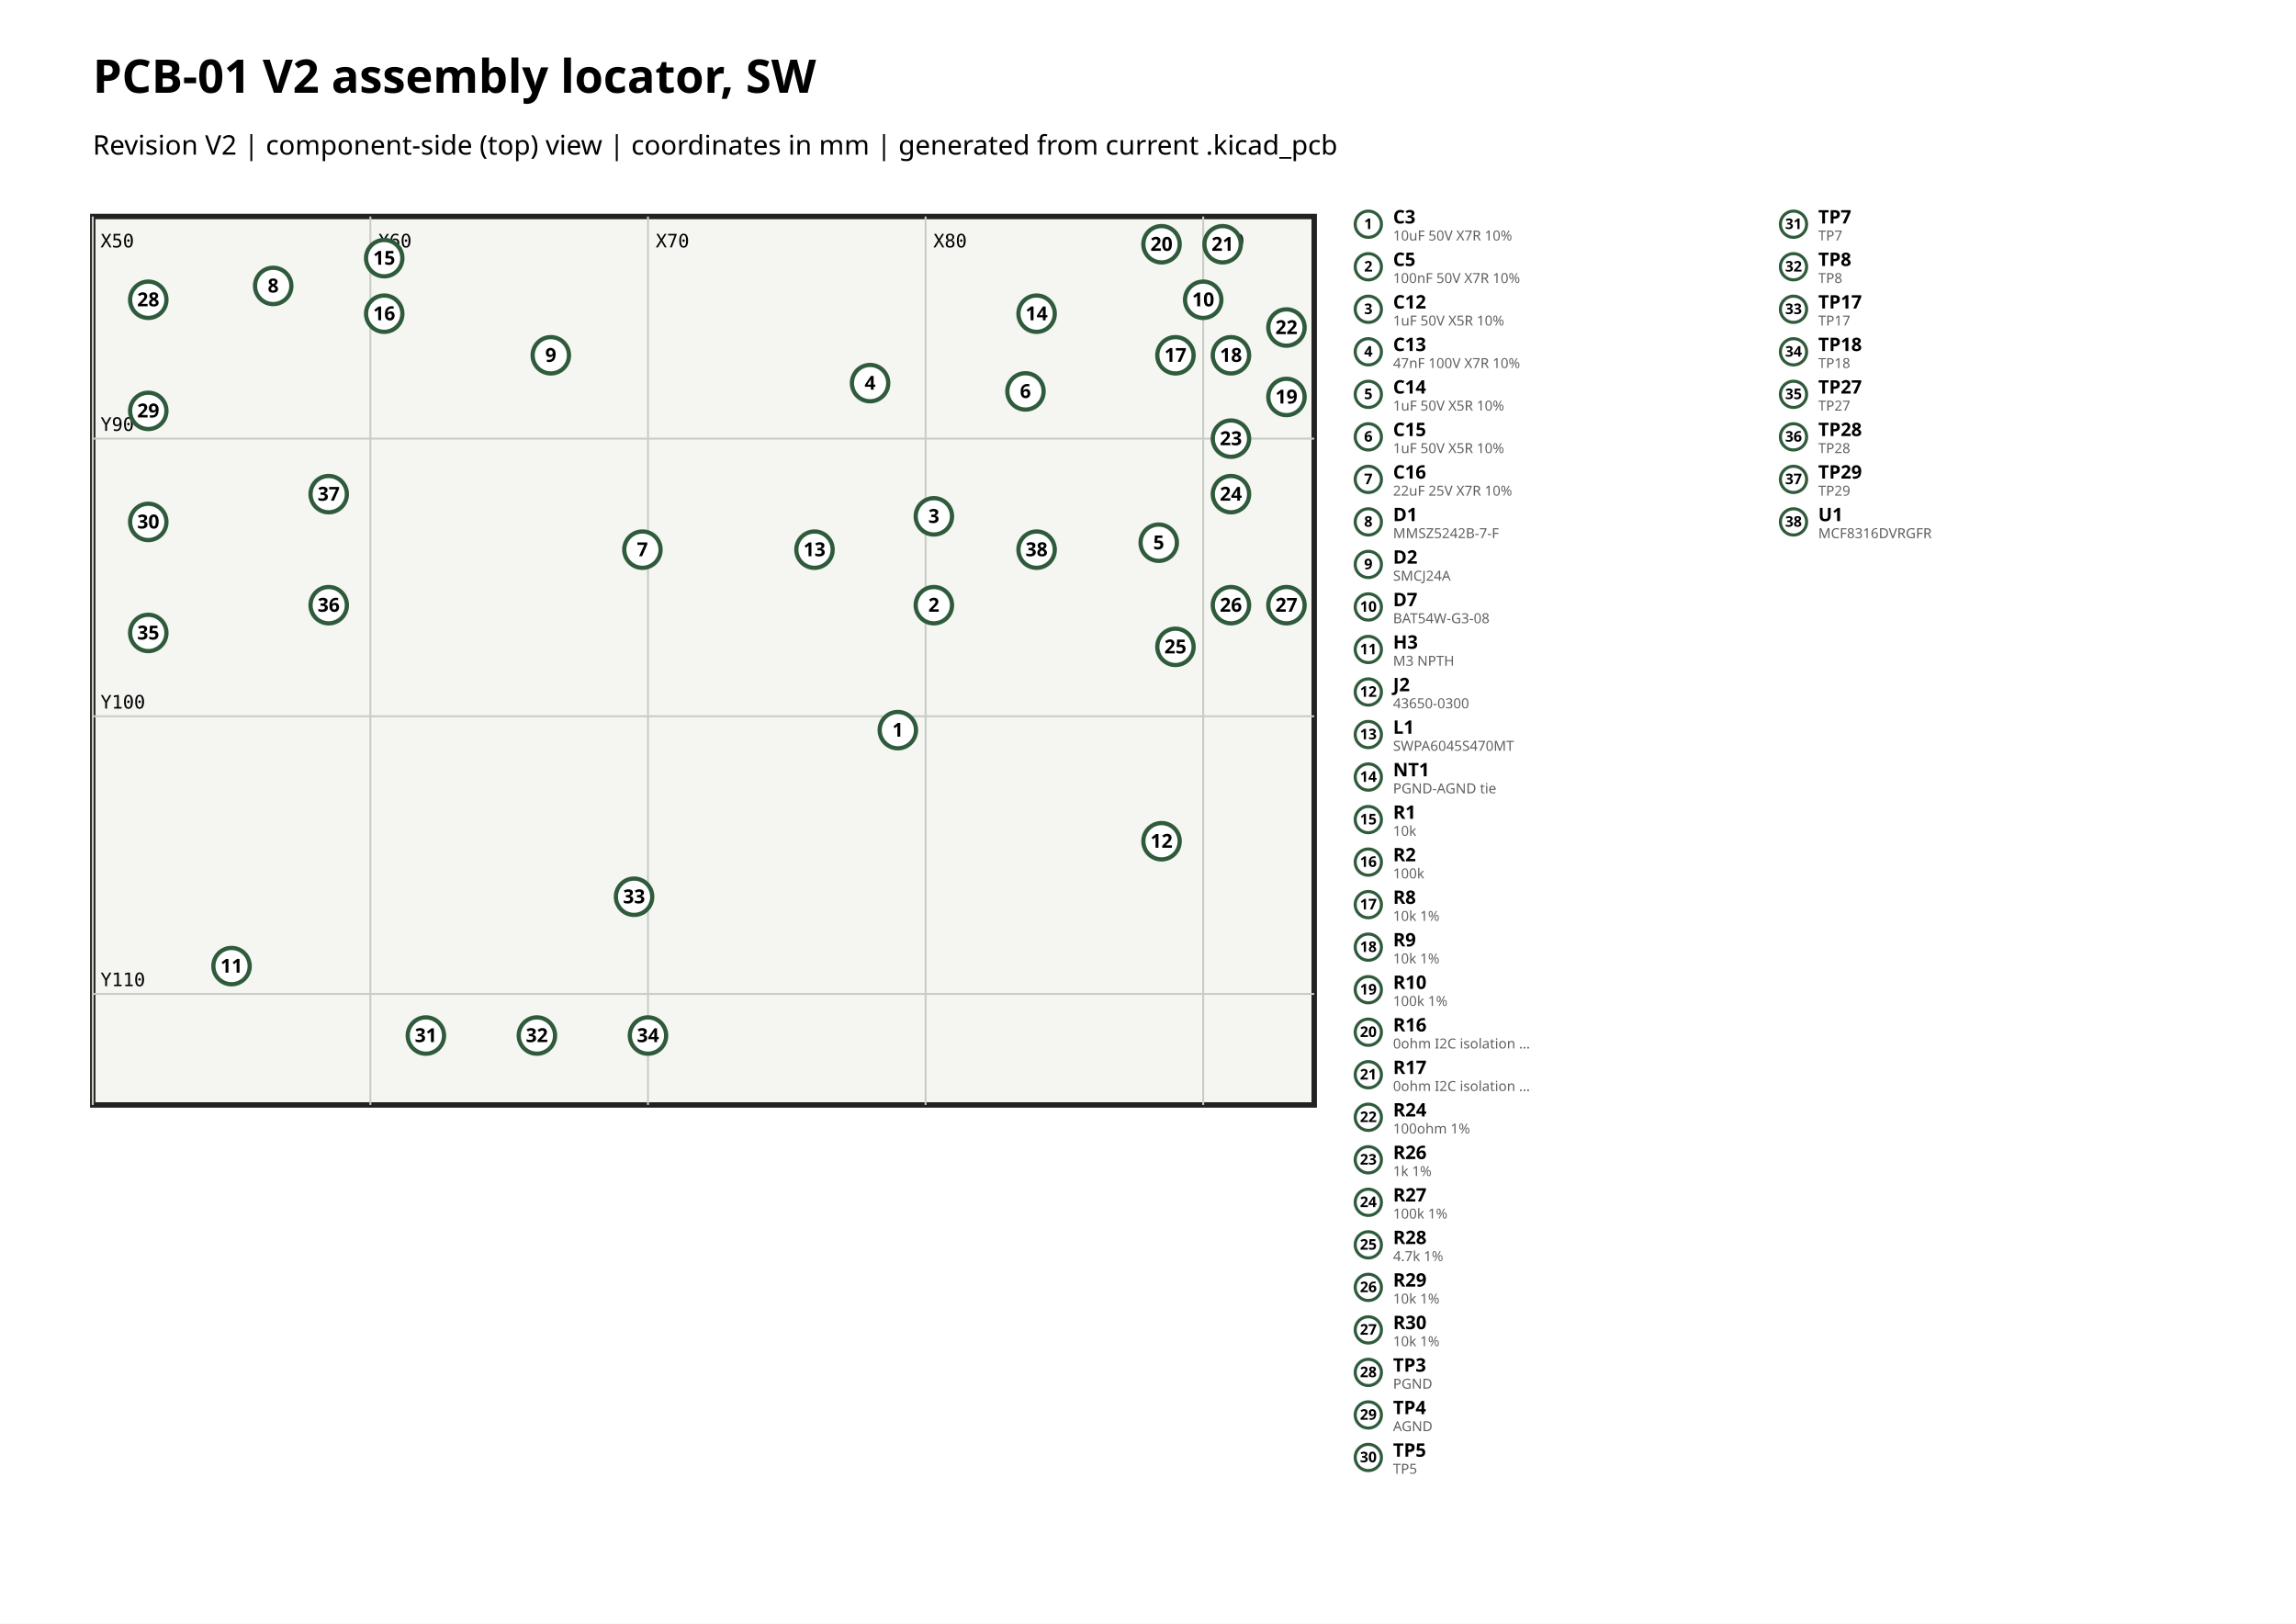
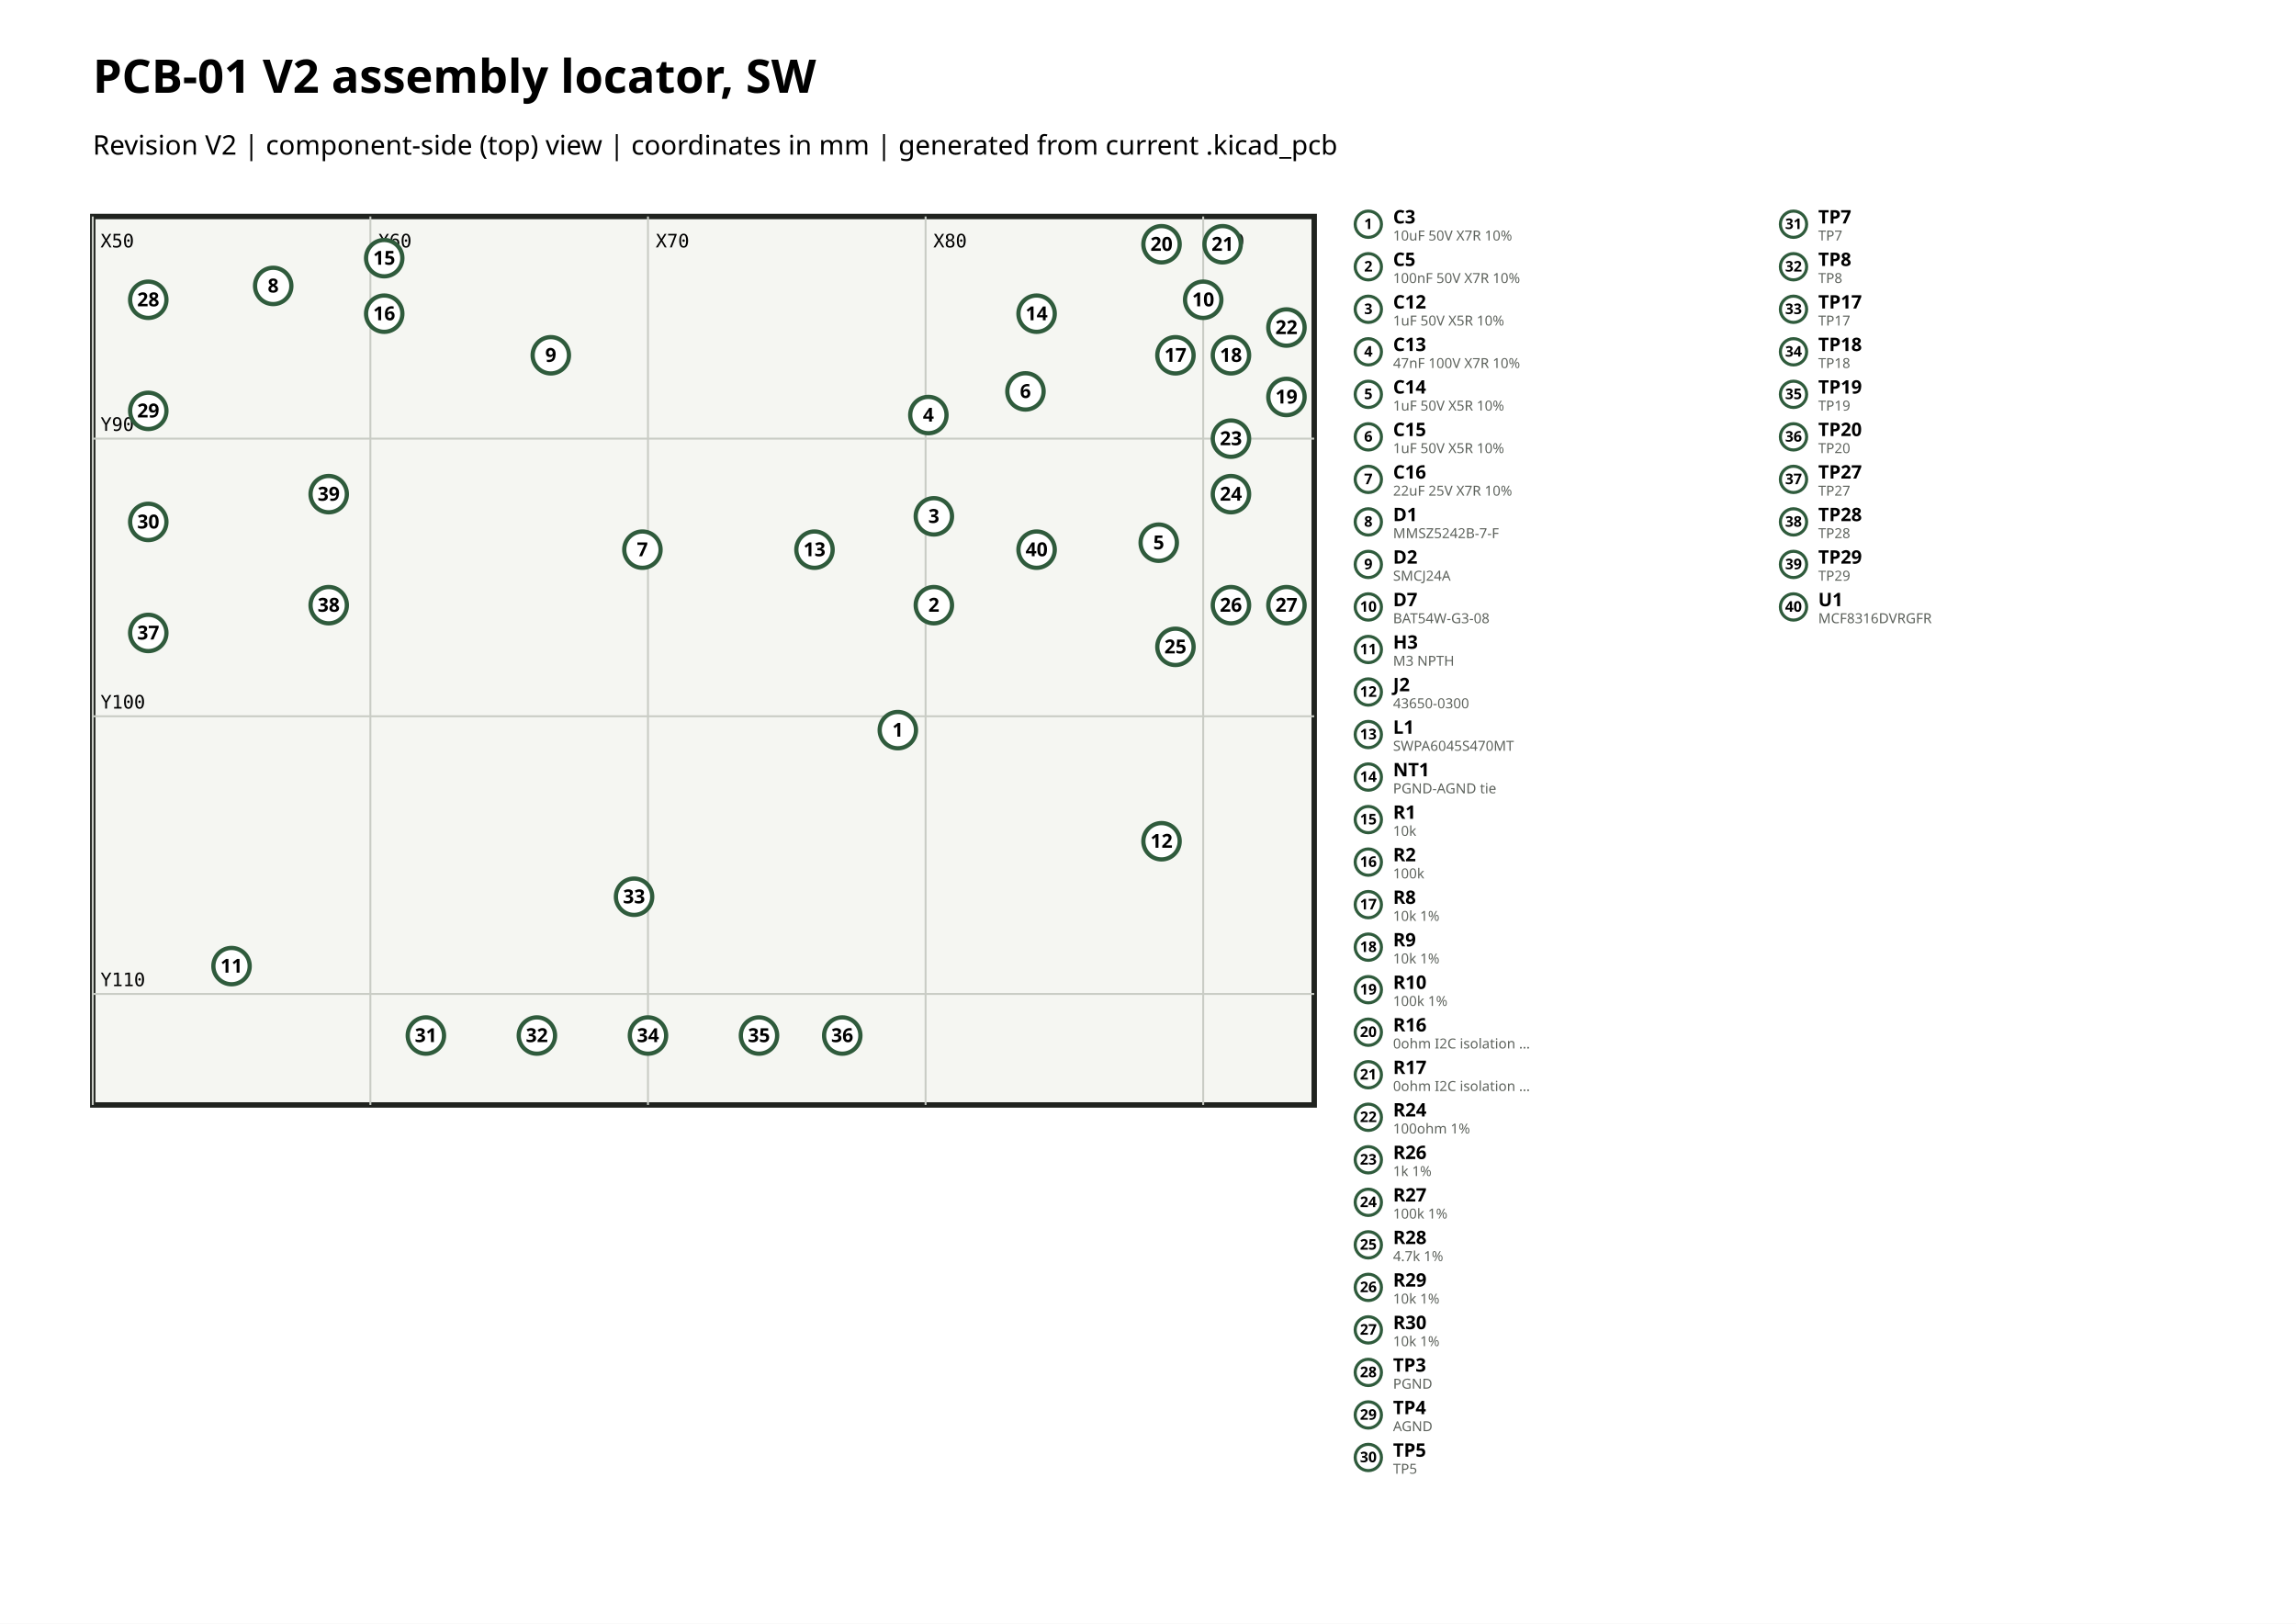
<svg xmlns="http://www.w3.org/2000/svg" width="297.0mm" height="210.0mm" viewBox="0 0 297.0 210.0">
  <rect width="297" height="210" fill="white" />
  <text x="12" y="12" font-family="sans-serif" font-size="6" font-weight="700">PCB-01 V2 assembly locator, SW</text>
  <text x="12" y="20" font-family="sans-serif" font-size="3.5">Revision V2 | component-side (top) view | coordinates in mm | generated from current .kicad_pcb</text>
  <rect x="12.0" y="28.0" width="158.0" height="114.909" fill="#f5f6f2" stroke="#20231f" stroke-width="0.7" />
  <line x1="12.00" y1="28.0" x2="12.00" y2="142.91" stroke="#c9ccc5" stroke-width="0.25" />
  <text x="13.00" y="32.00" font-family="monospace" font-size="2.4">X50</text>
  <line x1="47.91" y1="28.0" x2="47.91" y2="142.91" stroke="#c9ccc5" stroke-width="0.25" />
  <text x="48.91" y="32.00" font-family="monospace" font-size="2.4">X60</text>
  <line x1="83.82" y1="28.0" x2="83.82" y2="142.91" stroke="#c9ccc5" stroke-width="0.25" />
  <text x="84.82" y="32.00" font-family="monospace" font-size="2.4">X70</text>
  <line x1="119.73" y1="28.0" x2="119.73" y2="142.91" stroke="#c9ccc5" stroke-width="0.25" />
  <text x="120.73" y="32.00" font-family="monospace" font-size="2.4">X80</text>
  <line x1="155.64" y1="28.0" x2="155.64" y2="142.91" stroke="#c9ccc5" stroke-width="0.25" />
  <text x="156.64" y="32.00" font-family="monospace" font-size="2.4">X90</text>
  <line x1="12.0" y1="56.73" x2="170.00" y2="56.73" stroke="#c9ccc5" stroke-width="0.25" />
  <text x="13.00" y="55.73" font-family="monospace" font-size="2.4">Y90</text>
  <line x1="12.0" y1="92.64" x2="170.00" y2="92.64" stroke="#c9ccc5" stroke-width="0.25" />
  <text x="13.00" y="91.64" font-family="monospace" font-size="2.4">Y100</text>
  <line x1="12.0" y1="128.55" x2="170.00" y2="128.55" stroke="#c9ccc5" stroke-width="0.25" />
  <text x="13.00" y="127.55" font-family="monospace" font-size="2.4">Y110</text>
  <circle cx="116.14" cy="94.43" r="0.8" fill="#232722" />
  <circle cx="116.14" cy="94.43" r="2.35" fill="white" stroke="#2f5b3c" stroke-width="0.55" />
  <text x="116.14" y="95.28" text-anchor="middle" font-family="sans-serif" font-size="2.5" font-weight="700">1</text>
  <circle cx="120.80" cy="78.27" r="0.8" fill="#232722" />
  <circle cx="120.80" cy="78.27" r="2.35" fill="white" stroke="#2f5b3c" stroke-width="0.55" />
  <text x="120.80" y="79.12" text-anchor="middle" font-family="sans-serif" font-size="2.5" font-weight="700">2</text>
  <circle cx="120.80" cy="66.78" r="0.8" fill="#232722" />
  <circle cx="120.80" cy="66.78" r="2.35" fill="white" stroke="#2f5b3c" stroke-width="0.55" />
  <text x="120.80" y="67.63" text-anchor="middle" font-family="sans-serif" font-size="2.5" font-weight="700">3</text>
-   <circle cx="112.55" cy="49.55" r="0.8" fill="#232722" />
-   <circle cx="112.55" cy="49.55" r="2.35" fill="white" stroke="#2f5b3c" stroke-width="0.55" />
-   <text x="112.55" y="50.40" text-anchor="middle" font-family="sans-serif" font-size="2.5" font-weight="700">4</text>
+   <circle cx="120.09" cy="53.68" r="0.8" fill="#232722" />
+   <circle cx="120.09" cy="53.68" r="2.35" fill="white" stroke="#2f5b3c" stroke-width="0.55" />
+   <text x="120.09" y="54.53" text-anchor="middle" font-family="sans-serif" font-size="2.5" font-weight="700">4</text>
  <circle cx="149.89" cy="70.19" r="0.8" fill="#232722" />
  <circle cx="149.89" cy="70.19" r="2.35" fill="white" stroke="#2f5b3c" stroke-width="0.55" />
  <text x="149.89" y="71.04" text-anchor="middle" font-family="sans-serif" font-size="2.5" font-weight="700">5</text>
  <circle cx="132.65" cy="50.62" r="0.8" fill="#232722" />
  <circle cx="132.65" cy="50.62" r="2.35" fill="white" stroke="#2f5b3c" stroke-width="0.55" />
  <text x="132.65" y="51.47" text-anchor="middle" font-family="sans-serif" font-size="2.5" font-weight="700">6</text>
  <circle cx="83.10" cy="71.09" r="0.8" fill="#232722" />
  <circle cx="83.10" cy="71.09" r="2.35" fill="white" stroke="#2f5b3c" stroke-width="0.55" />
  <text x="83.10" y="71.94" text-anchor="middle" font-family="sans-serif" font-size="2.5" font-weight="700">7</text>
  <circle cx="35.34" cy="36.98" r="0.8" fill="#232722" />
  <circle cx="35.34" cy="36.98" r="2.35" fill="white" stroke="#2f5b3c" stroke-width="0.55" />
  <text x="35.34" y="37.83" text-anchor="middle" font-family="sans-serif" font-size="2.5" font-weight="700">8</text>
  <circle cx="71.25" cy="45.95" r="0.8" fill="#232722" />
  <circle cx="71.25" cy="45.95" r="2.35" fill="white" stroke="#2f5b3c" stroke-width="0.55" />
  <text x="71.25" y="46.80" text-anchor="middle" font-family="sans-serif" font-size="2.5" font-weight="700">9</text>
  <circle cx="155.64" cy="38.77" r="0.8" fill="#232722" />
  <circle cx="155.64" cy="38.77" r="2.35" fill="white" stroke="#2f5b3c" stroke-width="0.55" />
  <text x="155.64" y="39.62" text-anchor="middle" font-family="sans-serif" font-size="2.5" font-weight="700">10</text>
  <circle cx="29.95" cy="124.95" r="0.8" fill="#232722" />
  <circle cx="29.95" cy="124.95" r="2.35" fill="white" stroke="#2f5b3c" stroke-width="0.55" />
  <text x="29.95" y="125.80" text-anchor="middle" font-family="sans-serif" font-size="2.5" font-weight="700">11</text>
  <circle cx="150.25" cy="108.80" r="0.8" fill="#232722" />
  <circle cx="150.25" cy="108.80" r="2.35" fill="white" stroke="#2f5b3c" stroke-width="0.55" />
  <text x="150.25" y="109.65" text-anchor="middle" font-family="sans-serif" font-size="2.5" font-weight="700">12</text>
  <circle cx="105.36" cy="71.09" r="0.8" fill="#232722" />
  <circle cx="105.36" cy="71.09" r="2.35" fill="white" stroke="#2f5b3c" stroke-width="0.55" />
  <text x="105.36" y="71.94" text-anchor="middle" font-family="sans-serif" font-size="2.5" font-weight="700">13</text>
  <circle cx="134.09" cy="40.57" r="0.8" fill="#232722" />
  <circle cx="134.09" cy="40.57" r="2.35" fill="white" stroke="#2f5b3c" stroke-width="0.55" />
  <text x="134.09" y="41.42" text-anchor="middle" font-family="sans-serif" font-size="2.5" font-weight="700">14</text>
  <circle cx="49.70" cy="33.39" r="0.8" fill="#232722" />
  <circle cx="49.70" cy="33.39" r="2.35" fill="white" stroke="#2f5b3c" stroke-width="0.55" />
  <text x="49.70" y="34.24" text-anchor="middle" font-family="sans-serif" font-size="2.5" font-weight="700">15</text>
  <circle cx="49.70" cy="40.57" r="0.8" fill="#232722" />
  <circle cx="49.70" cy="40.57" r="2.35" fill="white" stroke="#2f5b3c" stroke-width="0.55" />
  <text x="49.70" y="41.42" text-anchor="middle" font-family="sans-serif" font-size="2.5" font-weight="700">16</text>
  <circle cx="152.05" cy="45.95" r="0.8" fill="#232722" />
  <circle cx="152.05" cy="45.95" r="2.35" fill="white" stroke="#2f5b3c" stroke-width="0.55" />
  <text x="152.05" y="46.80" text-anchor="middle" font-family="sans-serif" font-size="2.5" font-weight="700">17</text>
  <circle cx="159.23" cy="45.95" r="0.8" fill="#232722" />
  <circle cx="159.23" cy="45.95" r="2.35" fill="white" stroke="#2f5b3c" stroke-width="0.55" />
  <text x="159.23" y="46.80" text-anchor="middle" font-family="sans-serif" font-size="2.5" font-weight="700">18</text>
  <circle cx="166.41" cy="51.34" r="0.8" fill="#232722" />
  <circle cx="166.41" cy="51.34" r="2.35" fill="white" stroke="#2f5b3c" stroke-width="0.55" />
  <text x="166.41" y="52.19" text-anchor="middle" font-family="sans-serif" font-size="2.5" font-weight="700">19</text>
  <circle cx="150.25" cy="31.59" r="0.8" fill="#232722" />
  <circle cx="150.25" cy="31.59" r="2.35" fill="white" stroke="#2f5b3c" stroke-width="0.55" />
  <text x="150.25" y="32.44" text-anchor="middle" font-family="sans-serif" font-size="2.5" font-weight="700">20</text>
  <circle cx="158.15" cy="31.59" r="0.8" fill="#232722" />
  <circle cx="158.15" cy="31.59" r="2.35" fill="white" stroke="#2f5b3c" stroke-width="0.55" />
  <text x="158.15" y="32.44" text-anchor="middle" font-family="sans-serif" font-size="2.5" font-weight="700">21</text>
  <circle cx="166.41" cy="42.36" r="0.8" fill="#232722" />
  <circle cx="166.41" cy="42.36" r="2.35" fill="white" stroke="#2f5b3c" stroke-width="0.55" />
  <text x="166.41" y="43.21" text-anchor="middle" font-family="sans-serif" font-size="2.5" font-weight="700">22</text>
  <circle cx="159.23" cy="56.73" r="0.8" fill="#232722" />
  <circle cx="159.23" cy="56.73" r="2.35" fill="white" stroke="#2f5b3c" stroke-width="0.55" />
  <text x="159.23" y="57.58" text-anchor="middle" font-family="sans-serif" font-size="2.5" font-weight="700">23</text>
  <circle cx="159.23" cy="63.91" r="0.8" fill="#232722" />
  <circle cx="159.23" cy="63.91" r="2.35" fill="white" stroke="#2f5b3c" stroke-width="0.55" />
  <text x="159.23" y="64.76" text-anchor="middle" font-family="sans-serif" font-size="2.5" font-weight="700">24</text>
  <circle cx="152.05" cy="83.66" r="0.8" fill="#232722" />
  <circle cx="152.05" cy="83.66" r="2.35" fill="white" stroke="#2f5b3c" stroke-width="0.55" />
  <text x="152.05" y="84.51" text-anchor="middle" font-family="sans-serif" font-size="2.5" font-weight="700">25</text>
  <circle cx="159.23" cy="78.27" r="0.8" fill="#232722" />
  <circle cx="159.23" cy="78.27" r="2.35" fill="white" stroke="#2f5b3c" stroke-width="0.55" />
  <text x="159.23" y="79.12" text-anchor="middle" font-family="sans-serif" font-size="2.5" font-weight="700">26</text>
  <circle cx="166.41" cy="78.27" r="0.8" fill="#232722" />
  <circle cx="166.41" cy="78.27" r="2.35" fill="white" stroke="#2f5b3c" stroke-width="0.55" />
  <text x="166.41" y="79.12" text-anchor="middle" font-family="sans-serif" font-size="2.5" font-weight="700">27</text>
  <circle cx="19.18" cy="38.77" r="0.8" fill="#232722" />
  <circle cx="19.18" cy="38.77" r="2.35" fill="white" stroke="#2f5b3c" stroke-width="0.55" />
  <text x="19.18" y="39.62" text-anchor="middle" font-family="sans-serif" font-size="2.5" font-weight="700">28</text>
  <circle cx="19.18" cy="53.14" r="0.8" fill="#232722" />
  <circle cx="19.18" cy="53.14" r="2.35" fill="white" stroke="#2f5b3c" stroke-width="0.55" />
  <text x="19.18" y="53.99" text-anchor="middle" font-family="sans-serif" font-size="2.5" font-weight="700">29</text>
  <circle cx="19.18" cy="67.50" r="0.8" fill="#232722" />
  <circle cx="19.18" cy="67.50" r="2.35" fill="white" stroke="#2f5b3c" stroke-width="0.55" />
  <text x="19.18" y="68.35" text-anchor="middle" font-family="sans-serif" font-size="2.5" font-weight="700">30</text>
  <circle cx="55.09" cy="133.93" r="0.8" fill="#232722" />
  <circle cx="55.09" cy="133.93" r="2.35" fill="white" stroke="#2f5b3c" stroke-width="0.55" />
  <text x="55.09" y="134.78" text-anchor="middle" font-family="sans-serif" font-size="2.5" font-weight="700">31</text>
  <circle cx="69.45" cy="133.93" r="0.8" fill="#232722" />
  <circle cx="69.45" cy="133.93" r="2.35" fill="white" stroke="#2f5b3c" stroke-width="0.55" />
  <text x="69.45" y="134.78" text-anchor="middle" font-family="sans-serif" font-size="2.5" font-weight="700">32</text>
  <circle cx="82.02" cy="115.98" r="0.8" fill="#232722" />
  <circle cx="82.02" cy="115.98" r="2.35" fill="white" stroke="#2f5b3c" stroke-width="0.55" />
  <text x="82.02" y="116.83" text-anchor="middle" font-family="sans-serif" font-size="2.5" font-weight="700">33</text>
  <circle cx="83.82" cy="133.93" r="0.8" fill="#232722" />
  <circle cx="83.82" cy="133.93" r="2.35" fill="white" stroke="#2f5b3c" stroke-width="0.55" />
  <text x="83.82" y="134.78" text-anchor="middle" font-family="sans-serif" font-size="2.5" font-weight="700">34</text>
+   <circle cx="98.18" cy="133.93" r="0.8" fill="#232722" />
+   <circle cx="98.18" cy="133.93" r="2.35" fill="white" stroke="#2f5b3c" stroke-width="0.55" />
+   <text x="98.18" y="134.78" text-anchor="middle" font-family="sans-serif" font-size="2.5" font-weight="700">35</text>
+   <circle cx="108.95" cy="133.93" r="0.8" fill="#232722" />
+   <circle cx="108.95" cy="133.93" r="2.35" fill="white" stroke="#2f5b3c" stroke-width="0.55" />
+   <text x="108.95" y="134.78" text-anchor="middle" font-family="sans-serif" font-size="2.5" font-weight="700">36</text>
  <circle cx="19.18" cy="81.86" r="0.8" fill="#232722" />
  <circle cx="19.18" cy="81.86" r="2.35" fill="white" stroke="#2f5b3c" stroke-width="0.55" />
-   <text x="19.18" y="82.71" text-anchor="middle" font-family="sans-serif" font-size="2.5" font-weight="700">35</text>
+   <text x="19.18" y="82.71" text-anchor="middle" font-family="sans-serif" font-size="2.5" font-weight="700">37</text>
  <circle cx="42.52" cy="78.27" r="0.8" fill="#232722" />
  <circle cx="42.52" cy="78.27" r="2.35" fill="white" stroke="#2f5b3c" stroke-width="0.55" />
-   <text x="42.52" y="79.12" text-anchor="middle" font-family="sans-serif" font-size="2.5" font-weight="700">36</text>
+   <text x="42.52" y="79.12" text-anchor="middle" font-family="sans-serif" font-size="2.5" font-weight="700">38</text>
  <circle cx="42.52" cy="63.91" r="0.8" fill="#232722" />
  <circle cx="42.52" cy="63.91" r="2.35" fill="white" stroke="#2f5b3c" stroke-width="0.55" />
-   <text x="42.52" y="64.76" text-anchor="middle" font-family="sans-serif" font-size="2.5" font-weight="700">37</text>
+   <text x="42.52" y="64.76" text-anchor="middle" font-family="sans-serif" font-size="2.5" font-weight="700">39</text>
  <circle cx="134.09" cy="71.09" r="0.8" fill="#232722" />
  <circle cx="134.09" cy="71.09" r="2.35" fill="white" stroke="#2f5b3c" stroke-width="0.55" />
-   <text x="134.09" y="71.94" text-anchor="middle" font-family="sans-serif" font-size="2.5" font-weight="700">38</text>
+   <text x="134.09" y="71.94" text-anchor="middle" font-family="sans-serif" font-size="2.5" font-weight="700">40</text>
  <circle cx="177.0" cy="29.0" r="1.7" fill="white" stroke="#2f5b3c" stroke-width="0.4" />
  <text x="177.0" y="29.62" text-anchor="middle" font-family="sans-serif" font-size="1.9" font-weight="700">1</text>
  <text x="180.2" y="28.9" font-family="sans-serif" font-size="2.4" font-weight="700">C3</text>
  <text x="180.2" y="31.1" font-family="sans-serif" font-size="1.8" fill="#5d625c">10uF 50V X7R 10%</text>
  <circle cx="177.0" cy="34.5" r="1.7" fill="white" stroke="#2f5b3c" stroke-width="0.4" />
  <text x="177.0" y="35.12" text-anchor="middle" font-family="sans-serif" font-size="1.9" font-weight="700">2</text>
  <text x="180.2" y="34.4" font-family="sans-serif" font-size="2.4" font-weight="700">C5</text>
  <text x="180.2" y="36.6" font-family="sans-serif" font-size="1.8" fill="#5d625c">100nF 50V X7R 10%</text>
  <circle cx="177.0" cy="40.0" r="1.7" fill="white" stroke="#2f5b3c" stroke-width="0.4" />
  <text x="177.0" y="40.62" text-anchor="middle" font-family="sans-serif" font-size="1.9" font-weight="700">3</text>
  <text x="180.2" y="39.9" font-family="sans-serif" font-size="2.4" font-weight="700">C12</text>
  <text x="180.2" y="42.1" font-family="sans-serif" font-size="1.8" fill="#5d625c">1uF 50V X5R 10%</text>
  <circle cx="177.0" cy="45.5" r="1.7" fill="white" stroke="#2f5b3c" stroke-width="0.4" />
  <text x="177.0" y="46.12" text-anchor="middle" font-family="sans-serif" font-size="1.9" font-weight="700">4</text>
  <text x="180.2" y="45.4" font-family="sans-serif" font-size="2.4" font-weight="700">C13</text>
  <text x="180.2" y="47.6" font-family="sans-serif" font-size="1.8" fill="#5d625c">47nF 100V X7R 10%</text>
  <circle cx="177.0" cy="51.0" r="1.7" fill="white" stroke="#2f5b3c" stroke-width="0.4" />
  <text x="177.0" y="51.62" text-anchor="middle" font-family="sans-serif" font-size="1.9" font-weight="700">5</text>
  <text x="180.2" y="50.9" font-family="sans-serif" font-size="2.4" font-weight="700">C14</text>
  <text x="180.2" y="53.1" font-family="sans-serif" font-size="1.8" fill="#5d625c">1uF 50V X5R 10%</text>
  <circle cx="177.0" cy="56.5" r="1.7" fill="white" stroke="#2f5b3c" stroke-width="0.4" />
  <text x="177.0" y="57.12" text-anchor="middle" font-family="sans-serif" font-size="1.9" font-weight="700">6</text>
  <text x="180.2" y="56.4" font-family="sans-serif" font-size="2.4" font-weight="700">C15</text>
  <text x="180.2" y="58.6" font-family="sans-serif" font-size="1.8" fill="#5d625c">1uF 50V X5R 10%</text>
  <circle cx="177.0" cy="62.0" r="1.7" fill="white" stroke="#2f5b3c" stroke-width="0.4" />
  <text x="177.0" y="62.62" text-anchor="middle" font-family="sans-serif" font-size="1.9" font-weight="700">7</text>
  <text x="180.2" y="61.9" font-family="sans-serif" font-size="2.4" font-weight="700">C16</text>
  <text x="180.2" y="64.1" font-family="sans-serif" font-size="1.8" fill="#5d625c">22uF 25V X7R 10%</text>
  <circle cx="177.0" cy="67.5" r="1.7" fill="white" stroke="#2f5b3c" stroke-width="0.4" />
  <text x="177.0" y="68.12" text-anchor="middle" font-family="sans-serif" font-size="1.9" font-weight="700">8</text>
  <text x="180.2" y="67.4" font-family="sans-serif" font-size="2.4" font-weight="700">D1</text>
  <text x="180.2" y="69.6" font-family="sans-serif" font-size="1.8" fill="#5d625c">MMSZ5242B-7-F</text>
  <circle cx="177.0" cy="73.0" r="1.7" fill="white" stroke="#2f5b3c" stroke-width="0.4" />
  <text x="177.0" y="73.62" text-anchor="middle" font-family="sans-serif" font-size="1.9" font-weight="700">9</text>
  <text x="180.2" y="72.9" font-family="sans-serif" font-size="2.4" font-weight="700">D2</text>
  <text x="180.2" y="75.1" font-family="sans-serif" font-size="1.8" fill="#5d625c">SMCJ24A</text>
  <circle cx="177.0" cy="78.5" r="1.7" fill="white" stroke="#2f5b3c" stroke-width="0.4" />
  <text x="177.0" y="79.12" text-anchor="middle" font-family="sans-serif" font-size="1.9" font-weight="700">10</text>
  <text x="180.2" y="78.4" font-family="sans-serif" font-size="2.4" font-weight="700">D7</text>
  <text x="180.2" y="80.6" font-family="sans-serif" font-size="1.8" fill="#5d625c">BAT54W-G3-08</text>
  <circle cx="177.0" cy="84.0" r="1.7" fill="white" stroke="#2f5b3c" stroke-width="0.4" />
  <text x="177.0" y="84.62" text-anchor="middle" font-family="sans-serif" font-size="1.9" font-weight="700">11</text>
  <text x="180.2" y="83.9" font-family="sans-serif" font-size="2.4" font-weight="700">H3</text>
  <text x="180.2" y="86.1" font-family="sans-serif" font-size="1.8" fill="#5d625c">M3 NPTH</text>
  <circle cx="177.0" cy="89.5" r="1.7" fill="white" stroke="#2f5b3c" stroke-width="0.4" />
  <text x="177.0" y="90.12" text-anchor="middle" font-family="sans-serif" font-size="1.9" font-weight="700">12</text>
  <text x="180.2" y="89.4" font-family="sans-serif" font-size="2.4" font-weight="700">J2</text>
  <text x="180.2" y="91.6" font-family="sans-serif" font-size="1.8" fill="#5d625c">43650-0300</text>
  <circle cx="177.0" cy="95.0" r="1.7" fill="white" stroke="#2f5b3c" stroke-width="0.4" />
  <text x="177.0" y="95.62" text-anchor="middle" font-family="sans-serif" font-size="1.9" font-weight="700">13</text>
  <text x="180.2" y="94.9" font-family="sans-serif" font-size="2.4" font-weight="700">L1</text>
  <text x="180.2" y="97.1" font-family="sans-serif" font-size="1.8" fill="#5d625c">SWPA6045S470MT</text>
  <circle cx="177.0" cy="100.5" r="1.7" fill="white" stroke="#2f5b3c" stroke-width="0.4" />
  <text x="177.0" y="101.12" text-anchor="middle" font-family="sans-serif" font-size="1.9" font-weight="700">14</text>
  <text x="180.2" y="100.4" font-family="sans-serif" font-size="2.4" font-weight="700">NT1</text>
  <text x="180.2" y="102.6" font-family="sans-serif" font-size="1.8" fill="#5d625c">PGND-AGND tie</text>
  <circle cx="177.0" cy="106.0" r="1.7" fill="white" stroke="#2f5b3c" stroke-width="0.4" />
  <text x="177.0" y="106.62" text-anchor="middle" font-family="sans-serif" font-size="1.9" font-weight="700">15</text>
  <text x="180.2" y="105.9" font-family="sans-serif" font-size="2.4" font-weight="700">R1</text>
  <text x="180.2" y="108.1" font-family="sans-serif" font-size="1.8" fill="#5d625c">10k</text>
  <circle cx="177.0" cy="111.5" r="1.7" fill="white" stroke="#2f5b3c" stroke-width="0.4" />
  <text x="177.0" y="112.12" text-anchor="middle" font-family="sans-serif" font-size="1.9" font-weight="700">16</text>
  <text x="180.2" y="111.4" font-family="sans-serif" font-size="2.4" font-weight="700">R2</text>
  <text x="180.2" y="113.6" font-family="sans-serif" font-size="1.8" fill="#5d625c">100k</text>
  <circle cx="177.0" cy="117.0" r="1.7" fill="white" stroke="#2f5b3c" stroke-width="0.4" />
  <text x="177.0" y="117.62" text-anchor="middle" font-family="sans-serif" font-size="1.9" font-weight="700">17</text>
  <text x="180.2" y="116.9" font-family="sans-serif" font-size="2.4" font-weight="700">R8</text>
  <text x="180.2" y="119.1" font-family="sans-serif" font-size="1.8" fill="#5d625c">10k 1%</text>
  <circle cx="177.0" cy="122.5" r="1.7" fill="white" stroke="#2f5b3c" stroke-width="0.4" />
  <text x="177.0" y="123.12" text-anchor="middle" font-family="sans-serif" font-size="1.9" font-weight="700">18</text>
  <text x="180.2" y="122.4" font-family="sans-serif" font-size="2.4" font-weight="700">R9</text>
  <text x="180.2" y="124.6" font-family="sans-serif" font-size="1.8" fill="#5d625c">10k 1%</text>
  <circle cx="177.0" cy="128.0" r="1.7" fill="white" stroke="#2f5b3c" stroke-width="0.4" />
  <text x="177.0" y="128.62" text-anchor="middle" font-family="sans-serif" font-size="1.9" font-weight="700">19</text>
  <text x="180.2" y="127.9" font-family="sans-serif" font-size="2.4" font-weight="700">R10</text>
  <text x="180.2" y="130.1" font-family="sans-serif" font-size="1.8" fill="#5d625c">100k 1%</text>
  <circle cx="177.0" cy="133.5" r="1.7" fill="white" stroke="#2f5b3c" stroke-width="0.4" />
  <text x="177.0" y="134.12" text-anchor="middle" font-family="sans-serif" font-size="1.9" font-weight="700">20</text>
  <text x="180.2" y="133.4" font-family="sans-serif" font-size="2.4" font-weight="700">R16</text>
  <text x="180.2" y="135.6" font-family="sans-serif" font-size="1.8" fill="#5d625c">0ohm I2C isolation …</text>
  <circle cx="177.0" cy="139.0" r="1.7" fill="white" stroke="#2f5b3c" stroke-width="0.4" />
  <text x="177.0" y="139.62" text-anchor="middle" font-family="sans-serif" font-size="1.9" font-weight="700">21</text>
  <text x="180.2" y="138.9" font-family="sans-serif" font-size="2.4" font-weight="700">R17</text>
  <text x="180.2" y="141.1" font-family="sans-serif" font-size="1.8" fill="#5d625c">0ohm I2C isolation …</text>
  <circle cx="177.0" cy="144.5" r="1.7" fill="white" stroke="#2f5b3c" stroke-width="0.4" />
  <text x="177.0" y="145.12" text-anchor="middle" font-family="sans-serif" font-size="1.9" font-weight="700">22</text>
  <text x="180.2" y="144.4" font-family="sans-serif" font-size="2.4" font-weight="700">R24</text>
  <text x="180.2" y="146.6" font-family="sans-serif" font-size="1.8" fill="#5d625c">100ohm 1%</text>
  <circle cx="177.0" cy="150.0" r="1.7" fill="white" stroke="#2f5b3c" stroke-width="0.4" />
  <text x="177.0" y="150.62" text-anchor="middle" font-family="sans-serif" font-size="1.9" font-weight="700">23</text>
  <text x="180.2" y="149.9" font-family="sans-serif" font-size="2.4" font-weight="700">R26</text>
  <text x="180.2" y="152.1" font-family="sans-serif" font-size="1.8" fill="#5d625c">1k 1%</text>
  <circle cx="177.0" cy="155.5" r="1.7" fill="white" stroke="#2f5b3c" stroke-width="0.4" />
  <text x="177.0" y="156.12" text-anchor="middle" font-family="sans-serif" font-size="1.9" font-weight="700">24</text>
  <text x="180.2" y="155.4" font-family="sans-serif" font-size="2.4" font-weight="700">R27</text>
  <text x="180.2" y="157.6" font-family="sans-serif" font-size="1.8" fill="#5d625c">100k 1%</text>
  <circle cx="177.0" cy="161.0" r="1.7" fill="white" stroke="#2f5b3c" stroke-width="0.4" />
  <text x="177.0" y="161.62" text-anchor="middle" font-family="sans-serif" font-size="1.9" font-weight="700">25</text>
  <text x="180.2" y="160.9" font-family="sans-serif" font-size="2.4" font-weight="700">R28</text>
  <text x="180.2" y="163.1" font-family="sans-serif" font-size="1.8" fill="#5d625c">4.7k 1%</text>
  <circle cx="177.0" cy="166.5" r="1.7" fill="white" stroke="#2f5b3c" stroke-width="0.4" />
  <text x="177.0" y="167.12" text-anchor="middle" font-family="sans-serif" font-size="1.9" font-weight="700">26</text>
  <text x="180.2" y="166.4" font-family="sans-serif" font-size="2.4" font-weight="700">R29</text>
  <text x="180.2" y="168.6" font-family="sans-serif" font-size="1.8" fill="#5d625c">10k 1%</text>
  <circle cx="177.0" cy="172.0" r="1.7" fill="white" stroke="#2f5b3c" stroke-width="0.4" />
  <text x="177.0" y="172.62" text-anchor="middle" font-family="sans-serif" font-size="1.9" font-weight="700">27</text>
  <text x="180.2" y="171.9" font-family="sans-serif" font-size="2.4" font-weight="700">R30</text>
  <text x="180.2" y="174.1" font-family="sans-serif" font-size="1.8" fill="#5d625c">10k 1%</text>
  <circle cx="177.0" cy="177.5" r="1.7" fill="white" stroke="#2f5b3c" stroke-width="0.4" />
  <text x="177.0" y="178.12" text-anchor="middle" font-family="sans-serif" font-size="1.9" font-weight="700">28</text>
  <text x="180.2" y="177.4" font-family="sans-serif" font-size="2.4" font-weight="700">TP3</text>
  <text x="180.2" y="179.6" font-family="sans-serif" font-size="1.8" fill="#5d625c">PGND</text>
  <circle cx="177.0" cy="183.0" r="1.7" fill="white" stroke="#2f5b3c" stroke-width="0.4" />
  <text x="177.0" y="183.62" text-anchor="middle" font-family="sans-serif" font-size="1.9" font-weight="700">29</text>
  <text x="180.2" y="182.9" font-family="sans-serif" font-size="2.4" font-weight="700">TP4</text>
  <text x="180.2" y="185.1" font-family="sans-serif" font-size="1.8" fill="#5d625c">AGND</text>
  <circle cx="177.0" cy="188.5" r="1.7" fill="white" stroke="#2f5b3c" stroke-width="0.4" />
  <text x="177.0" y="189.12" text-anchor="middle" font-family="sans-serif" font-size="1.9" font-weight="700">30</text>
  <text x="180.2" y="188.4" font-family="sans-serif" font-size="2.4" font-weight="700">TP5</text>
  <text x="180.2" y="190.6" font-family="sans-serif" font-size="1.8" fill="#5d625c">TP5</text>
  <circle cx="232.0" cy="29.0" r="1.7" fill="white" stroke="#2f5b3c" stroke-width="0.4" />
  <text x="232.0" y="29.62" text-anchor="middle" font-family="sans-serif" font-size="1.9" font-weight="700">31</text>
  <text x="235.2" y="28.9" font-family="sans-serif" font-size="2.4" font-weight="700">TP7</text>
  <text x="235.2" y="31.1" font-family="sans-serif" font-size="1.8" fill="#5d625c">TP7</text>
  <circle cx="232.0" cy="34.5" r="1.7" fill="white" stroke="#2f5b3c" stroke-width="0.4" />
  <text x="232.0" y="35.12" text-anchor="middle" font-family="sans-serif" font-size="1.9" font-weight="700">32</text>
  <text x="235.2" y="34.4" font-family="sans-serif" font-size="2.4" font-weight="700">TP8</text>
  <text x="235.2" y="36.6" font-family="sans-serif" font-size="1.8" fill="#5d625c">TP8</text>
  <circle cx="232.0" cy="40.0" r="1.7" fill="white" stroke="#2f5b3c" stroke-width="0.4" />
  <text x="232.0" y="40.62" text-anchor="middle" font-family="sans-serif" font-size="1.9" font-weight="700">33</text>
  <text x="235.2" y="39.9" font-family="sans-serif" font-size="2.4" font-weight="700">TP17</text>
  <text x="235.2" y="42.1" font-family="sans-serif" font-size="1.8" fill="#5d625c">TP17</text>
  <circle cx="232.0" cy="45.5" r="1.7" fill="white" stroke="#2f5b3c" stroke-width="0.4" />
  <text x="232.0" y="46.12" text-anchor="middle" font-family="sans-serif" font-size="1.9" font-weight="700">34</text>
  <text x="235.2" y="45.4" font-family="sans-serif" font-size="2.4" font-weight="700">TP18</text>
  <text x="235.2" y="47.6" font-family="sans-serif" font-size="1.8" fill="#5d625c">TP18</text>
  <circle cx="232.0" cy="51.0" r="1.7" fill="white" stroke="#2f5b3c" stroke-width="0.4" />
  <text x="232.0" y="51.62" text-anchor="middle" font-family="sans-serif" font-size="1.9" font-weight="700">35</text>
-   <text x="235.2" y="50.9" font-family="sans-serif" font-size="2.4" font-weight="700">TP27</text>
-   <text x="235.2" y="53.1" font-family="sans-serif" font-size="1.8" fill="#5d625c">TP27</text>
+   <text x="235.2" y="50.9" font-family="sans-serif" font-size="2.4" font-weight="700">TP19</text>
+   <text x="235.2" y="53.1" font-family="sans-serif" font-size="1.8" fill="#5d625c">TP19</text>
  <circle cx="232.0" cy="56.5" r="1.7" fill="white" stroke="#2f5b3c" stroke-width="0.4" />
  <text x="232.0" y="57.12" text-anchor="middle" font-family="sans-serif" font-size="1.9" font-weight="700">36</text>
-   <text x="235.2" y="56.4" font-family="sans-serif" font-size="2.4" font-weight="700">TP28</text>
-   <text x="235.2" y="58.6" font-family="sans-serif" font-size="1.8" fill="#5d625c">TP28</text>
+   <text x="235.2" y="56.4" font-family="sans-serif" font-size="2.4" font-weight="700">TP20</text>
+   <text x="235.2" y="58.6" font-family="sans-serif" font-size="1.8" fill="#5d625c">TP20</text>
  <circle cx="232.0" cy="62.0" r="1.7" fill="white" stroke="#2f5b3c" stroke-width="0.4" />
  <text x="232.0" y="62.62" text-anchor="middle" font-family="sans-serif" font-size="1.9" font-weight="700">37</text>
-   <text x="235.2" y="61.9" font-family="sans-serif" font-size="2.4" font-weight="700">TP29</text>
-   <text x="235.2" y="64.1" font-family="sans-serif" font-size="1.8" fill="#5d625c">TP29</text>
+   <text x="235.2" y="61.9" font-family="sans-serif" font-size="2.4" font-weight="700">TP27</text>
+   <text x="235.2" y="64.1" font-family="sans-serif" font-size="1.8" fill="#5d625c">TP27</text>
  <circle cx="232.0" cy="67.5" r="1.7" fill="white" stroke="#2f5b3c" stroke-width="0.4" />
  <text x="232.0" y="68.12" text-anchor="middle" font-family="sans-serif" font-size="1.9" font-weight="700">38</text>
-   <text x="235.2" y="67.4" font-family="sans-serif" font-size="2.4" font-weight="700">U1</text>
-   <text x="235.2" y="69.6" font-family="sans-serif" font-size="1.8" fill="#5d625c">MCF8316DVRGFR</text>
+   <text x="235.2" y="67.4" font-family="sans-serif" font-size="2.4" font-weight="700">TP28</text>
+   <text x="235.2" y="69.6" font-family="sans-serif" font-size="1.8" fill="#5d625c">TP28</text>
+   <circle cx="232.0" cy="73.0" r="1.7" fill="white" stroke="#2f5b3c" stroke-width="0.4" />
+   <text x="232.0" y="73.62" text-anchor="middle" font-family="sans-serif" font-size="1.9" font-weight="700">39</text>
+   <text x="235.2" y="72.9" font-family="sans-serif" font-size="2.4" font-weight="700">TP29</text>
+   <text x="235.2" y="75.1" font-family="sans-serif" font-size="1.8" fill="#5d625c">TP29</text>
+   <circle cx="232.0" cy="78.5" r="1.7" fill="white" stroke="#2f5b3c" stroke-width="0.4" />
+   <text x="232.0" y="79.12" text-anchor="middle" font-family="sans-serif" font-size="1.9" font-weight="700">40</text>
+   <text x="235.2" y="78.4" font-family="sans-serif" font-size="2.4" font-weight="700">U1</text>
+   <text x="235.2" y="80.6" font-family="sans-serif" font-size="1.8" fill="#5d625c">MCF8316DVRGFR</text>
</svg>
